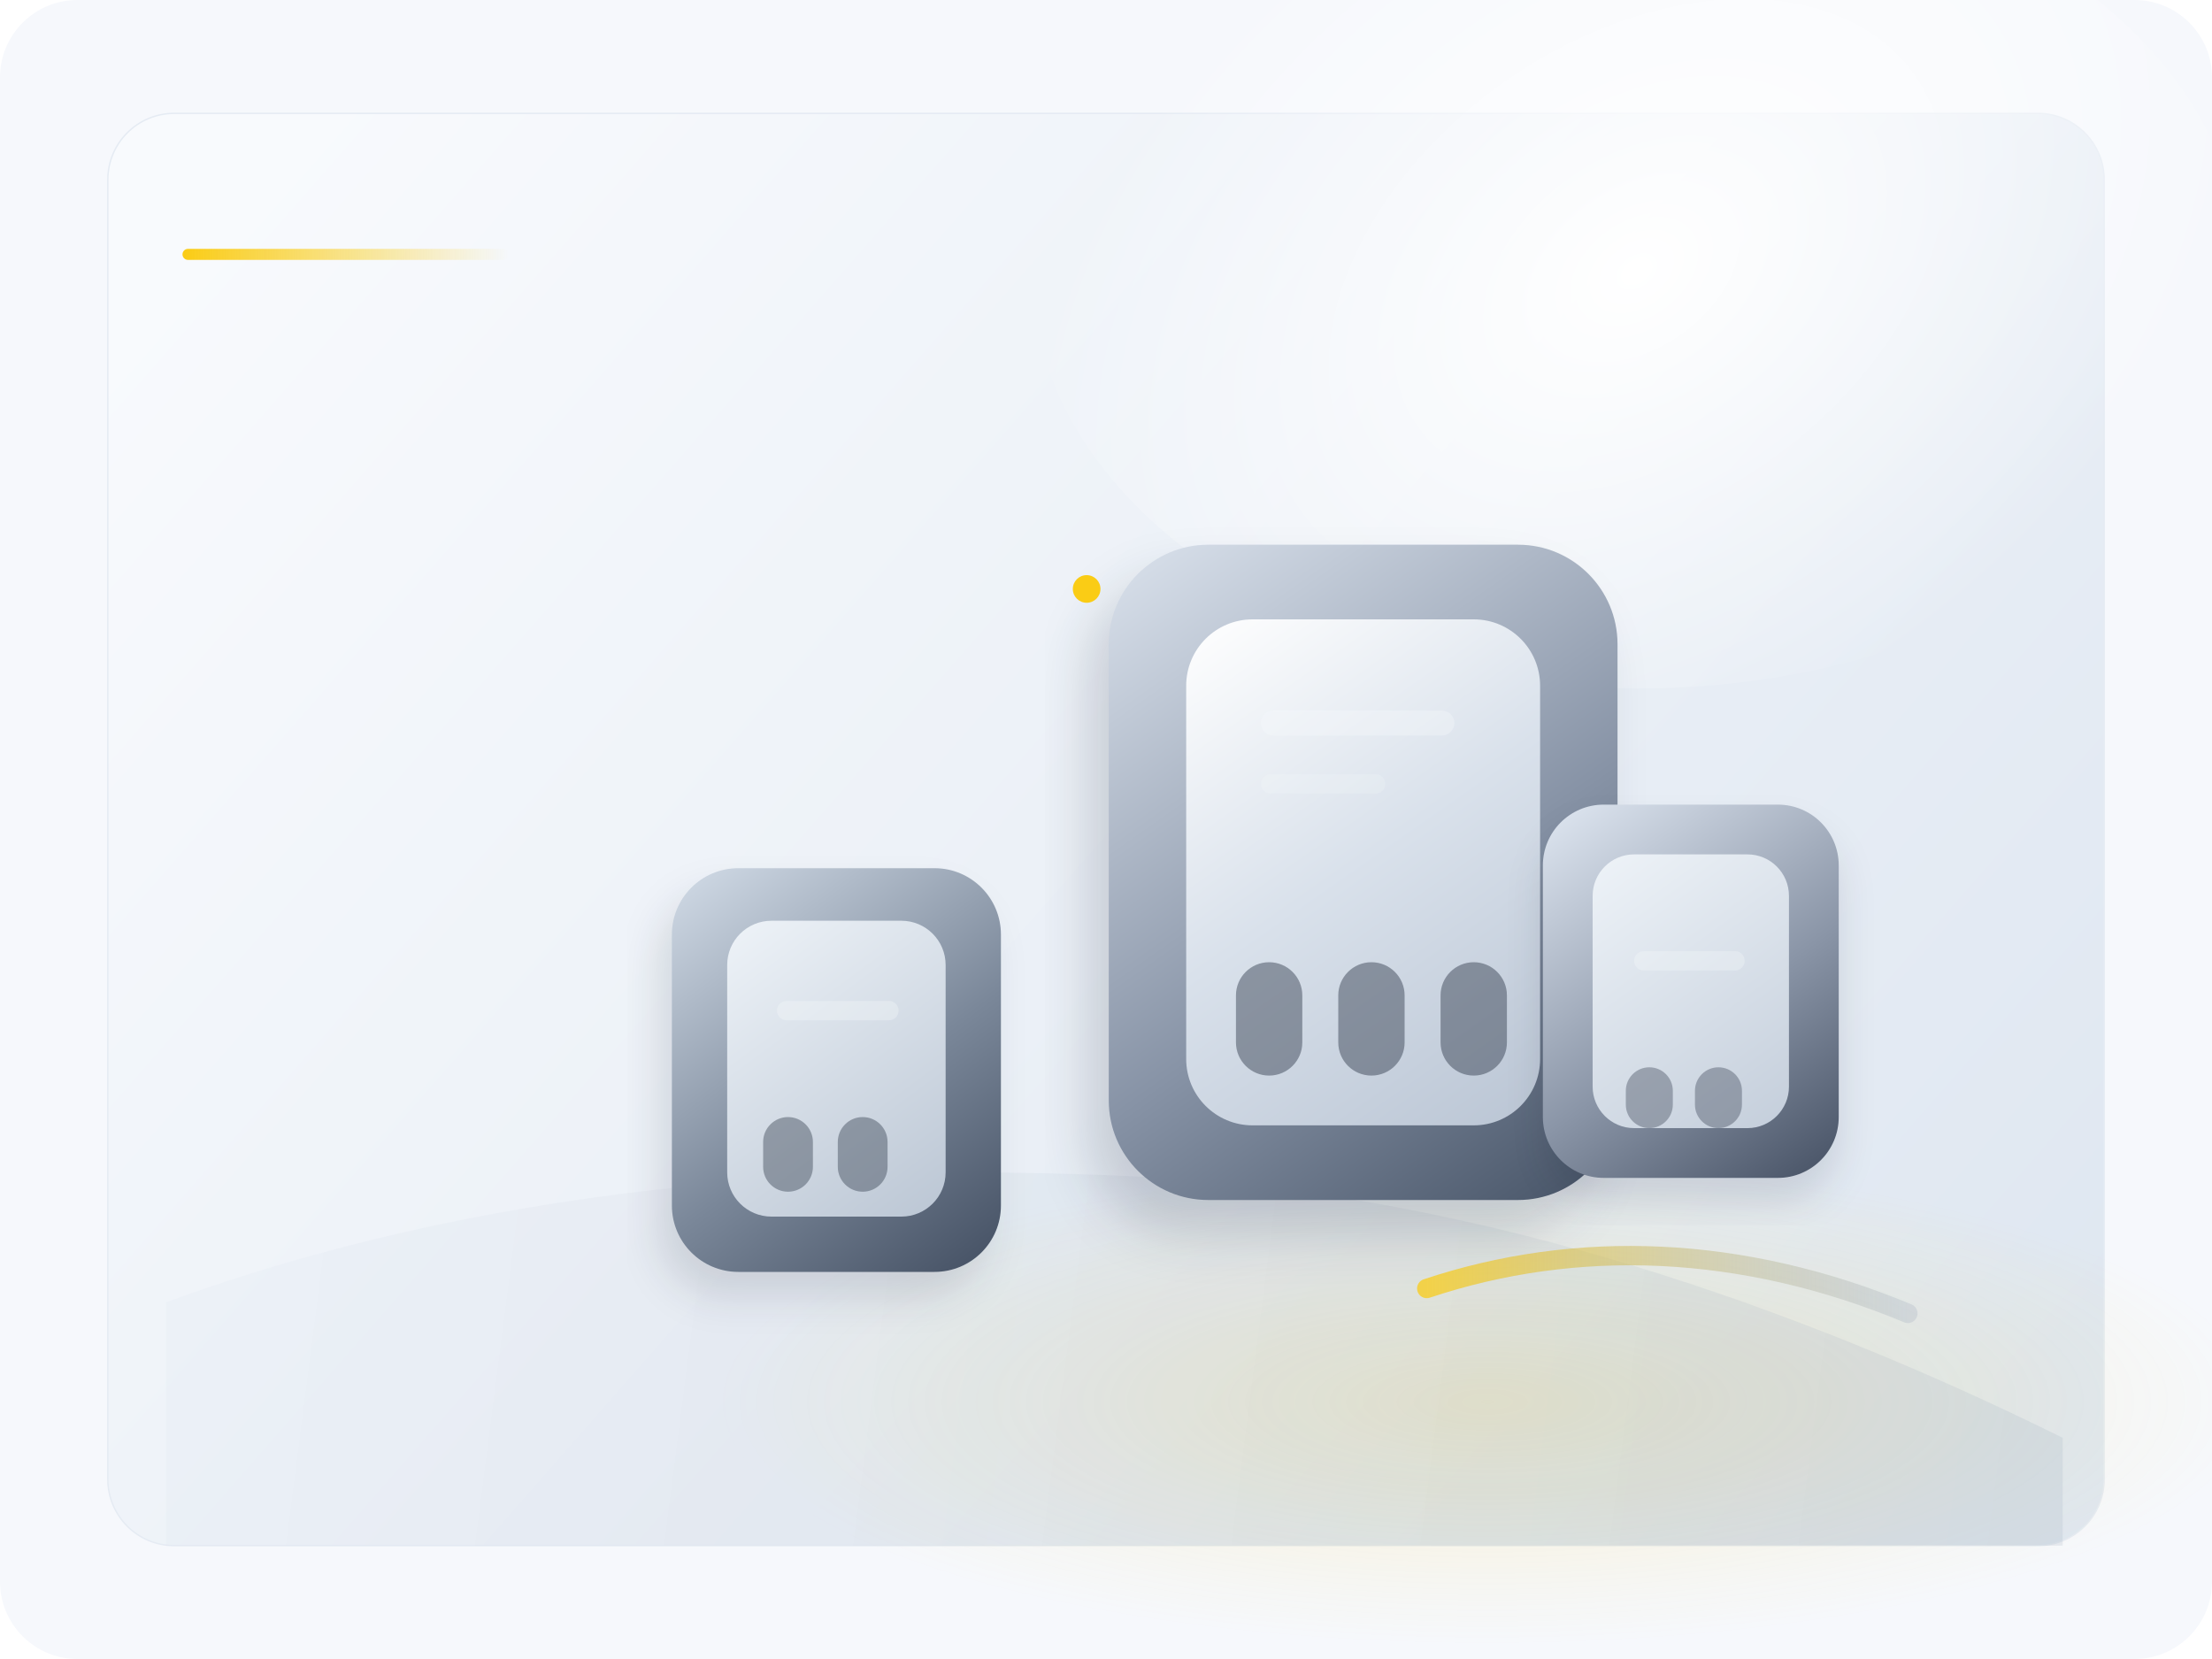
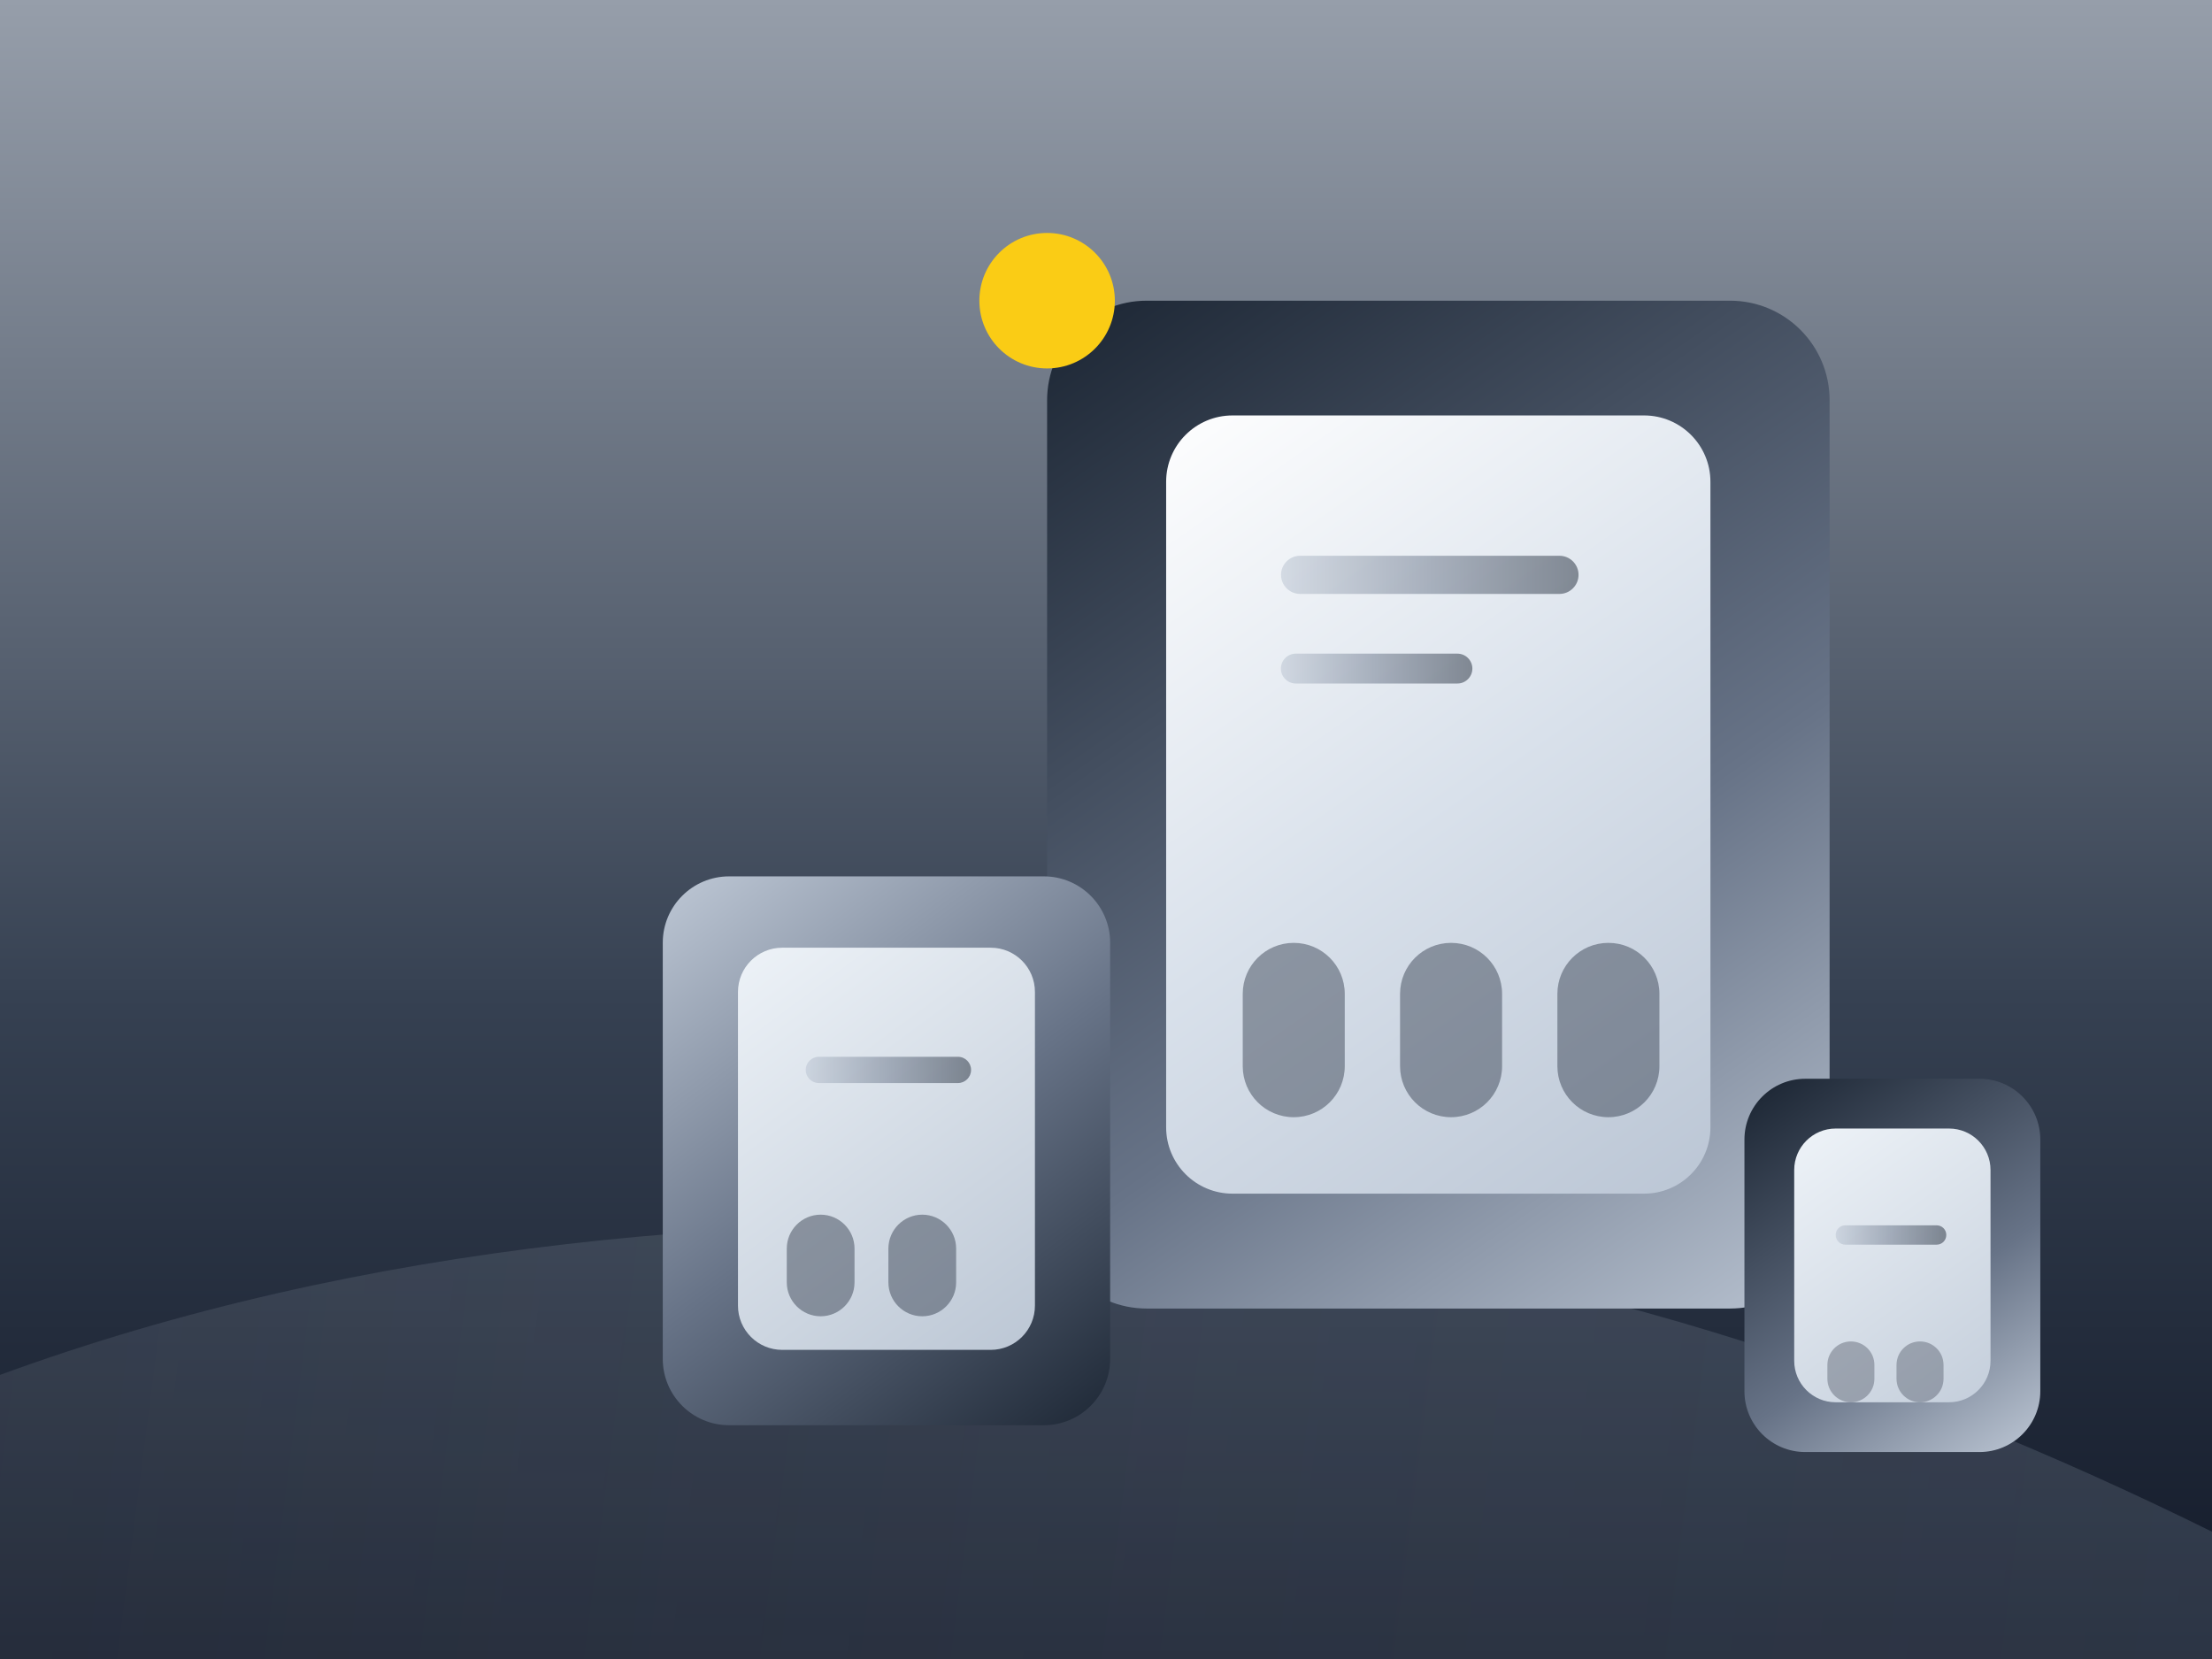
- <svg xmlns="http://www.w3.org/2000/svg" width="1600" height="1200" viewBox="0 0 1600 1200" fill="none">
-   <rect width="1600" height="1200" rx="56" fill="#F6F8FC" />
-   <rect x="78" y="82" width="1444" height="1036" rx="48" fill="url(#shell)" stroke="#E5EBF3" />
-   <ellipse cx="1184" cy="196" rx="438" ry="302" fill="url(#glow)" />
-   <ellipse cx="1076" cy="1014" rx="560" ry="176" fill="url(#baseGlow)" />
-   <rect x="132" y="180" width="236" height="8" rx="4" fill="url(#accent)" />
-   <path d="M120 942C344 860 590 838 842 852C1072 866 1298 944 1492 1040V1118H120V942Z" fill="url(#plane)" />
-   <g filter="url(#shadowMain)">
-     <rect x="802" y="394" width="368" height="474" rx="72" fill="url(#mainBody)" />
-     <rect x="858" y="448" width="256" height="366" rx="48" fill="url(#mainFace)" />
-     <rect x="912" y="514" width="140" height="18" rx="9" fill="#F8FAFC" fill-opacity="0.34" />
-     <rect x="912" y="560" width="90" height="14" rx="7" fill="#F8FAFC" fill-opacity="0.2" />
-     <rect x="894" y="696" width="48" height="82" rx="24" fill="#1B2435" fill-opacity="0.4" />
-     <rect x="968" y="696" width="48" height="82" rx="24" fill="#1B2435" fill-opacity="0.4" />
-     <rect x="1042" y="696" width="48" height="82" rx="24" fill="#1B2435" fill-opacity="0.4" />
+ <svg xmlns="http://www.w3.org/2000/svg" xmlns:xlink="http://www.w3.org/1999/xlink" id="Layer_1" version="1.1" viewBox="0 0 1600 1200">
+   <defs>
+     <style>
+       .st0 {
+         fill: url(#linear-gradient2);
+       }
+ 
+       .st1 {
+         fill: url(#linear-gradient1);
+       }
+ 
+       .st2 {
+         fill: url(#linear-gradient9);
+       }
+ 
+       .st3 {
+         fill: url(#linear-gradient3);
+       }
+ 
+       .st4 {
+         fill: url(#linear-gradient6);
+       }
+ 
+       .st5 {
+         fill: url(#linear-gradient7);
+       }
+ 
+       .st6 {
+         fill: url(#linear-gradient8);
+       }
+ 
+       .st6, .st7, .st8, .st9 {
+         opacity: .5;
+       }
+ 
+       .st7 {
+         fill: url(#linear-gradient4);
+       }
+ 
+       .st8 {
+         fill: url(#linear-gradient5);
+       }
+ 
+       .st10 {
+         fill: #facc15;
+       }
+ 
+       .st11 {
+         fill: url(#linear-gradient10);
+       }
+ 
+       .st12 {
+         fill: url(#linear-gradient);
+       }
+ 
+       .st13 {
+         fill-opacity: .4;
+       }
+ 
+       .st13, .st14, .st15 {
+         fill: #1b2435;
+       }
+ 
+       .st14 {
+         fill-opacity: .4;
+       }
+ 
+       .st15 {
+         fill-opacity: .3;
+       }
+ 
+       .st9 {
+         fill: url(#linear-gradient11);
+       }
+     </style>
+     <linearGradient id="linear-gradient" x1="800" y1="1200" x2="800" y2="0" gradientUnits="userSpaceOnUse">
+       <stop offset="0" stop-color="#111827" />
+       <stop offset=".4" stop-color="#364152" />
+       <stop offset="1" stop-color="#969eaa" />
+     </linearGradient>
+     <linearGradient id="linear-gradient1" x1=".7" y1="211" x2="1602.7" y2="5.5" gradientTransform="translate(0 1200) scale(1 -1)" gradientUnits="userSpaceOnUse">
+       <stop offset="0" stop-color="#d7e0eb" stop-opacity=".1" />
+       <stop offset="1" stop-color="#97a5b8" stop-opacity=".2" />
+     </linearGradient>
+     <linearGradient id="linear-gradient2" x1="790.3" y1="973.8" x2="1303.6" y2="243.7" gradientTransform="translate(0 1200) scale(1 -1)" gradientUnits="userSpaceOnUse">
+       <stop offset="0" stop-color="#1f2937" />
+       <stop offset=".6" stop-color="#677387" />
+       <stop offset="1" stop-color="#b8c2d0" />
+     </linearGradient>
+     <linearGradient id="linear-gradient3" x1="837.2" y1="908.5" x2="1243.6" y2="327.5" gradientTransform="translate(0 1200) scale(1 -1)" gradientUnits="userSpaceOnUse">
+       <stop offset="0" stop-color="#fff" />
+       <stop offset=".5" stop-color="#d9e1eb" />
+       <stop offset="1" stop-color="#bac5d4" />
+     </linearGradient>
+     <linearGradient id="linear-gradient4" x1="926.6" y1="415.9" x2="1141.9" y2="415.9" gradientUnits="userSpaceOnUse">
+       <stop offset="0" stop-color="#b8c2d0" />
+       <stop offset=".5" stop-color="#677387" />
+       <stop offset="1" stop-color="#1f2937" />
+     </linearGradient>
+     <linearGradient id="linear-gradient5" y1="483.6" x2="1065" y2="483.6" xlink:href="#linear-gradient4" />
+     <linearGradient id="linear-gradient6" x1="499.1" y1="558.9" x2="790.4" y2="166.9" gradientTransform="translate(0 1200) scale(1 -1)" xlink:href="#linear-gradient4" />
+     <linearGradient id="linear-gradient7" x1="530.8" y1="518.6" x2="751.6" y2="219.5" gradientTransform="translate(0 1200) scale(1 -1)" gradientUnits="userSpaceOnUse">
+       <stop offset="0" stop-color="#eef3f8" />
+       <stop offset="1" stop-color="#bbc6d4" />
+     </linearGradient>
+     <linearGradient id="linear-gradient8" x1="582.8" y1="773.9" x2="702.4" y2="773.9" xlink:href="#linear-gradient4" />
+     <linearGradient id="linear-gradient9" x1="1278.1" y1="411.4" x2="1464.1" y2="151.4" gradientTransform="translate(0 1200) scale(1 -1)" gradientUnits="userSpaceOnUse">
+       <stop offset="0" stop-color="#1f2937" />
+       <stop offset=".6" stop-color="#677387" />
+       <stop offset="1" stop-color="#b8c2d0" />
+     </linearGradient>
+     <linearGradient id="linear-gradient10" x1="1297.8" y1="383.7" x2="1439.8" y2="185.7" gradientTransform="translate(0 1200) scale(1 -1)" gradientUnits="userSpaceOnUse">
+       <stop offset="0" stop-color="#eef3f8" />
+       <stop offset="1" stop-color="#c4cedb" />
+     </linearGradient>
+     <linearGradient id="linear-gradient11" x1="1327.8" y1="893.3" x2="1407.8" y2="893.3" xlink:href="#linear-gradient4" />
+   </defs>
+   <rect class="st12" width="1600" height="1200" />
+   <path class="st1" d="M0,994.5c261.6-95.7,548.8-121.4,843-105.1,268.6,16.3,532.4,107.4,759,219.5v91.1H0v-205.5Z" />
+   <g>
+     <rect class="st0" x="757.4" y="217.5" width="566" height="729" rx="72" ry="72" />
+     <rect class="st3" x="843.5" y="300.5" width="393.7" height="562.9" rx="48" ry="48" />
+     <path class="st7" d="M940.4,402h187.6c7.6,0,13.8,6.2,13.8,13.8h0c0,7.6-6.2,13.8-13.8,13.8h-187.6c-7.6,0-13.8-6.2-13.8-13.8h0c0-7.6,6.2-13.8,13.8-13.8Z" />
+     <path class="st8" d="M937.3,472.8h116.9c5.9,0,10.8,4.8,10.8,10.8h0c0,5.9-4.8,10.8-10.8,10.8h-116.9c-5.9,0-10.8-4.8-10.8-10.8h0c0-5.9,4.8-10.8,10.8-10.8Z" />
+     <path class="st13" d="M935.8,682h0c20.4,0,36.9,16.5,36.9,36.9v52.3c0,20.4-16.5,36.9-36.9,36.9h0c-20.4,0-36.9-16.5-36.9-36.9v-52.3c0-20.4,16.5-36.9,36.9-36.9Z" />
+     <path class="st13" d="M1049.6,682h0c20.4,0,36.9,16.5,36.9,36.9v52.3c0,20.4-16.5,36.9-36.9,36.9h0c-20.4,0-36.9-16.5-36.9-36.9v-52.3c0-20.4,16.5-36.9,36.9-36.9Z" />
+     <path class="st13" d="M1163.4,682h0c20.4,0,36.9,16.5,36.9,36.9v52.3c0,20.4-16.5,36.9-36.9,36.9h0c-20.4,0-36.9-16.5-36.9-36.9v-52.3c0-20.4,16.5-36.9,36.9-36.9Z" />
  </g>
-   <g filter="url(#shadowSecondary)">
-     <rect x="486" y="628" width="238" height="292" rx="48" fill="url(#secondaryBody)" />
-     <rect x="526" y="666" width="158" height="214" rx="32" fill="url(#secondaryFace)" />
-     <rect x="562" y="724" width="88" height="14" rx="7" fill="#F8FAFC" fill-opacity="0.3" />
-     <rect x="552" y="808" width="36" height="54" rx="18" fill="#1B2435" fill-opacity="0.36" />
-     <rect x="606" y="808" width="36" height="54" rx="18" fill="#1B2435" fill-opacity="0.36" />
+   <g>
+     <rect class="st4" x="479.4" y="633.9" width="323.6" height="397" rx="48" ry="48" />
+     <rect class="st5" x="533.8" y="685.5" width="214.8" height="290.9" rx="32" ry="32" />
+     <path class="st6" d="M592.3,764.4h100.6c5.3,0,9.5,4.3,9.5,9.5h0c0,5.3-4.3,9.5-9.5,9.5h-100.6c-5.3,0-9.5-4.3-9.5-9.5h0c0-5.3,4.3-9.5,9.5-9.5Z" />
+     <path class="st14" d="M593.6,878.6h0c13.5,0,24.5,11,24.5,24.5v24.5c0,13.5-11,24.5-24.5,24.5h0c-13.5,0-24.5-11-24.5-24.5v-24.5c0-13.5,11-24.5,24.5-24.5Z" />
+     <path class="st14" d="M667.1,878.6h0c13.5,0,24.5,11,24.5,24.5v24.5c0,13.5-11,24.5-24.5,24.5h0c-13.5,0-24.5-11-24.5-24.5v-24.5c0-13.5,11-24.5,24.5-24.5Z" />
  </g>
-   <g filter="url(#shadowAccessory)">
-     <rect x="1116" y="582" width="214" height="270" rx="44" fill="url(#accessoryBody)" />
-     <rect x="1152" y="618" width="142" height="198" rx="30" fill="url(#accessoryFace)" />
-     <rect x="1182" y="688" width="80" height="14" rx="7" fill="#F8FAFC" fill-opacity="0.28" />
-     <rect x="1176" y="772" width="34" height="44" rx="17" fill="#1B2435" fill-opacity="0.32" />
-     <rect x="1226" y="772" width="34" height="44" rx="17" fill="#1B2435" fill-opacity="0.32" />
+   <g>
+     <rect class="st2" x="1261.8" y="780.3" width="214" height="270" rx="44" ry="44" />
+     <rect class="st11" x="1297.8" y="816.3" width="142" height="198" rx="30" ry="30" />
+     <path class="st9" d="M1334.8,886.3h66c3.9,0,7,3.1,7,7h0c0,3.9-3.1,7-7,7h-66c-3.9,0-7-3.1-7-7h0c0-3.9,3.1-7,7-7Z" />
+     <path class="st15" d="M1338.8,970.3h0c9.4,0,17,7.6,17,17v10c0,9.4-7.6,17-17,17h0c-9.4,0-17-7.6-17-17v-10c0-9.4,7.6-17,17-17Z" />
+     <path class="st15" d="M1388.8,970.3h0c9.4,0,17,7.6,17,17v10c0,9.4-7.6,17-17,17h0c-9.4,0-17-7.6-17-17v-10c0-9.4,7.6-17,17-17Z" />
  </g>
-   <path d="M1032 932C1140 896 1260 900 1380 950" stroke="url(#cable)" stroke-width="14" stroke-linecap="round" />
-   <circle cx="786" cy="426" r="10" fill="#FACC15" />
-   <defs>
-     <linearGradient id="shell" x1="212" y1="88" x2="1388" y2="1120" gradientUnits="userSpaceOnUse">
-       <stop stop-color="#F8FAFD" />
-       <stop offset="1" stop-color="#DFE7F1" />
-     </linearGradient>
-     <radialGradient id="glow" cx="0" cy="0" r="1" gradientUnits="userSpaceOnUse" gradientTransform="translate(1184 196) rotate(144.198) scale(494.703 334.855)">
-       <stop stop-color="#FFFFFF" />
-       <stop offset="1" stop-color="#FFFFFF" stop-opacity="0" />
-     </radialGradient>
-     <radialGradient id="baseGlow" cx="0" cy="0" r="1" gradientUnits="userSpaceOnUse" gradientTransform="translate(1076 1014) rotate(90) scale(176 560)">
-       <stop stop-color="#FACC15" stop-opacity="0.18" />
-       <stop offset="1" stop-color="#FACC15" stop-opacity="0" />
-     </radialGradient>
-     <linearGradient id="accent" x1="132" y1="184" x2="368" y2="184" gradientUnits="userSpaceOnUse">
-       <stop stop-color="#FACC15" />
-       <stop offset="1" stop-color="#FACC15" stop-opacity="0" />
-     </linearGradient>
-     <linearGradient id="plane" x1="120" y1="942" x2="1492" y2="1118" gradientUnits="userSpaceOnUse">
-       <stop stop-color="#D7E0EB" stop-opacity="0.14" />
-       <stop offset="1" stop-color="#97A5B8" stop-opacity="0.18" />
-     </linearGradient>
-     <linearGradient id="mainBody" x1="826" y1="410" x2="1148" y2="868" gradientUnits="userSpaceOnUse">
-       <stop stop-color="#D4DCE7" />
-       <stop offset="0.56" stop-color="#8793A6" />
-       <stop offset="1" stop-color="#495669" />
-     </linearGradient>
-     <linearGradient id="mainFace" x1="858" y1="448" x2="1114" y2="814" gradientUnits="userSpaceOnUse">
-       <stop stop-color="#FFFFFF" />
-       <stop offset="0.48" stop-color="#D9E1EB" />
-       <stop offset="1" stop-color="#BAC5D4" />
-     </linearGradient>
-     <linearGradient id="secondaryBody" x1="500" y1="640" x2="708" y2="920" gradientUnits="userSpaceOnUse">
-       <stop stop-color="#CBD5E1" />
-       <stop offset="0.56" stop-color="#7A8799" />
-       <stop offset="1" stop-color="#465265" />
-     </linearGradient>
-     <linearGradient id="secondaryFace" x1="526" y1="666" x2="684" y2="880" gradientUnits="userSpaceOnUse">
-       <stop stop-color="#EEF3F8" />
-       <stop offset="1" stop-color="#BBC6D4" />
-     </linearGradient>
-     <linearGradient id="accessoryBody" x1="1130" y1="592" x2="1316" y2="852" gradientUnits="userSpaceOnUse">
-       <stop stop-color="#D9E1EC" />
-       <stop offset="0.56" stop-color="#8A95A7" />
-       <stop offset="1" stop-color="#495467" />
-     </linearGradient>
-     <linearGradient id="accessoryFace" x1="1152" y1="618" x2="1294" y2="816" gradientUnits="userSpaceOnUse">
-       <stop stop-color="#EEF3F8" />
-       <stop offset="1" stop-color="#C4CEDB" />
-     </linearGradient>
-     <linearGradient id="cable" x1="1032" y1="940" x2="1380" y2="940" gradientUnits="userSpaceOnUse">
-       <stop stop-color="#FACC15" stop-opacity="0.74" />
-       <stop offset="1" stop-color="#94A3B8" stop-opacity="0.24" />
-     </linearGradient>
-     <filter id="shadowMain" x="756" y="358" width="460" height="576" filterUnits="userSpaceOnUse" color-interpolation-filters="sRGB">
-       <feFlood flood-opacity="0" result="BackgroundImageFix" />
-       <feColorMatrix in="SourceAlpha" type="matrix" values="0 0 0 0 0 0 0 0 0 0 0 0 0 0 0 0 0 0 127 0" result="hardAlpha" />
-       <feOffset dx="-16" dy="24" />
-       <feGaussianBlur stdDeviation="18" />
-       <feColorMatrix type="matrix" values="0 0 0 0 0.059 0 0 0 0 0.09 0 0 0 0 0.161 0 0 0 0.16 0" />
-       <feBlend mode="normal" in2="BackgroundImageFix" result="effect1_dropShadow" />
-       <feBlend mode="normal" in="SourceGraphic" in2="effect1_dropShadow" result="shape" />
-     </filter>
-     <filter id="shadowSecondary" x="454" y="602" width="302" height="364" filterUnits="userSpaceOnUse" color-interpolation-filters="sRGB">
-       <feFlood flood-opacity="0" result="BackgroundImageFix" />
-       <feColorMatrix in="SourceAlpha" type="matrix" values="0 0 0 0 0 0 0 0 0 0 0 0 0 0 0 0 0 0 127 0" result="hardAlpha" />
-       <feOffset dx="-10" dy="18" />
-       <feGaussianBlur stdDeviation="14" />
-       <feColorMatrix type="matrix" values="0 0 0 0 0.059 0 0 0 0 0.09 0 0 0 0 0.161 0 0 0 0.12 0" />
-       <feBlend mode="normal" in2="BackgroundImageFix" result="effect1_dropShadow" />
-       <feBlend mode="normal" in="SourceGraphic" in2="effect1_dropShadow" result="shape" />
-     </filter>
-     <filter id="shadowAccessory" x="1090" y="556" width="272" height="330" filterUnits="userSpaceOnUse" color-interpolation-filters="sRGB">
-       <feFlood flood-opacity="0" result="BackgroundImageFix" />
-       <feColorMatrix in="SourceAlpha" type="matrix" values="0 0 0 0 0 0 0 0 0 0 0 0 0 0 0 0 0 0 127 0" result="hardAlpha" />
-       <feOffset dy="18" />
-       <feGaussianBlur stdDeviation="13" />
-       <feColorMatrix type="matrix" values="0 0 0 0 0.059 0 0 0 0 0.09 0 0 0 0 0.161 0 0 0 0.12 0" />
-       <feBlend mode="normal" in2="BackgroundImageFix" result="effect1_dropShadow" />
-       <feBlend mode="normal" in="SourceGraphic" in2="effect1_dropShadow" result="shape" />
-     </filter>
-   </defs>
+   <circle class="st10" cx="757.4" cy="217.5" r="49" />
</svg>
